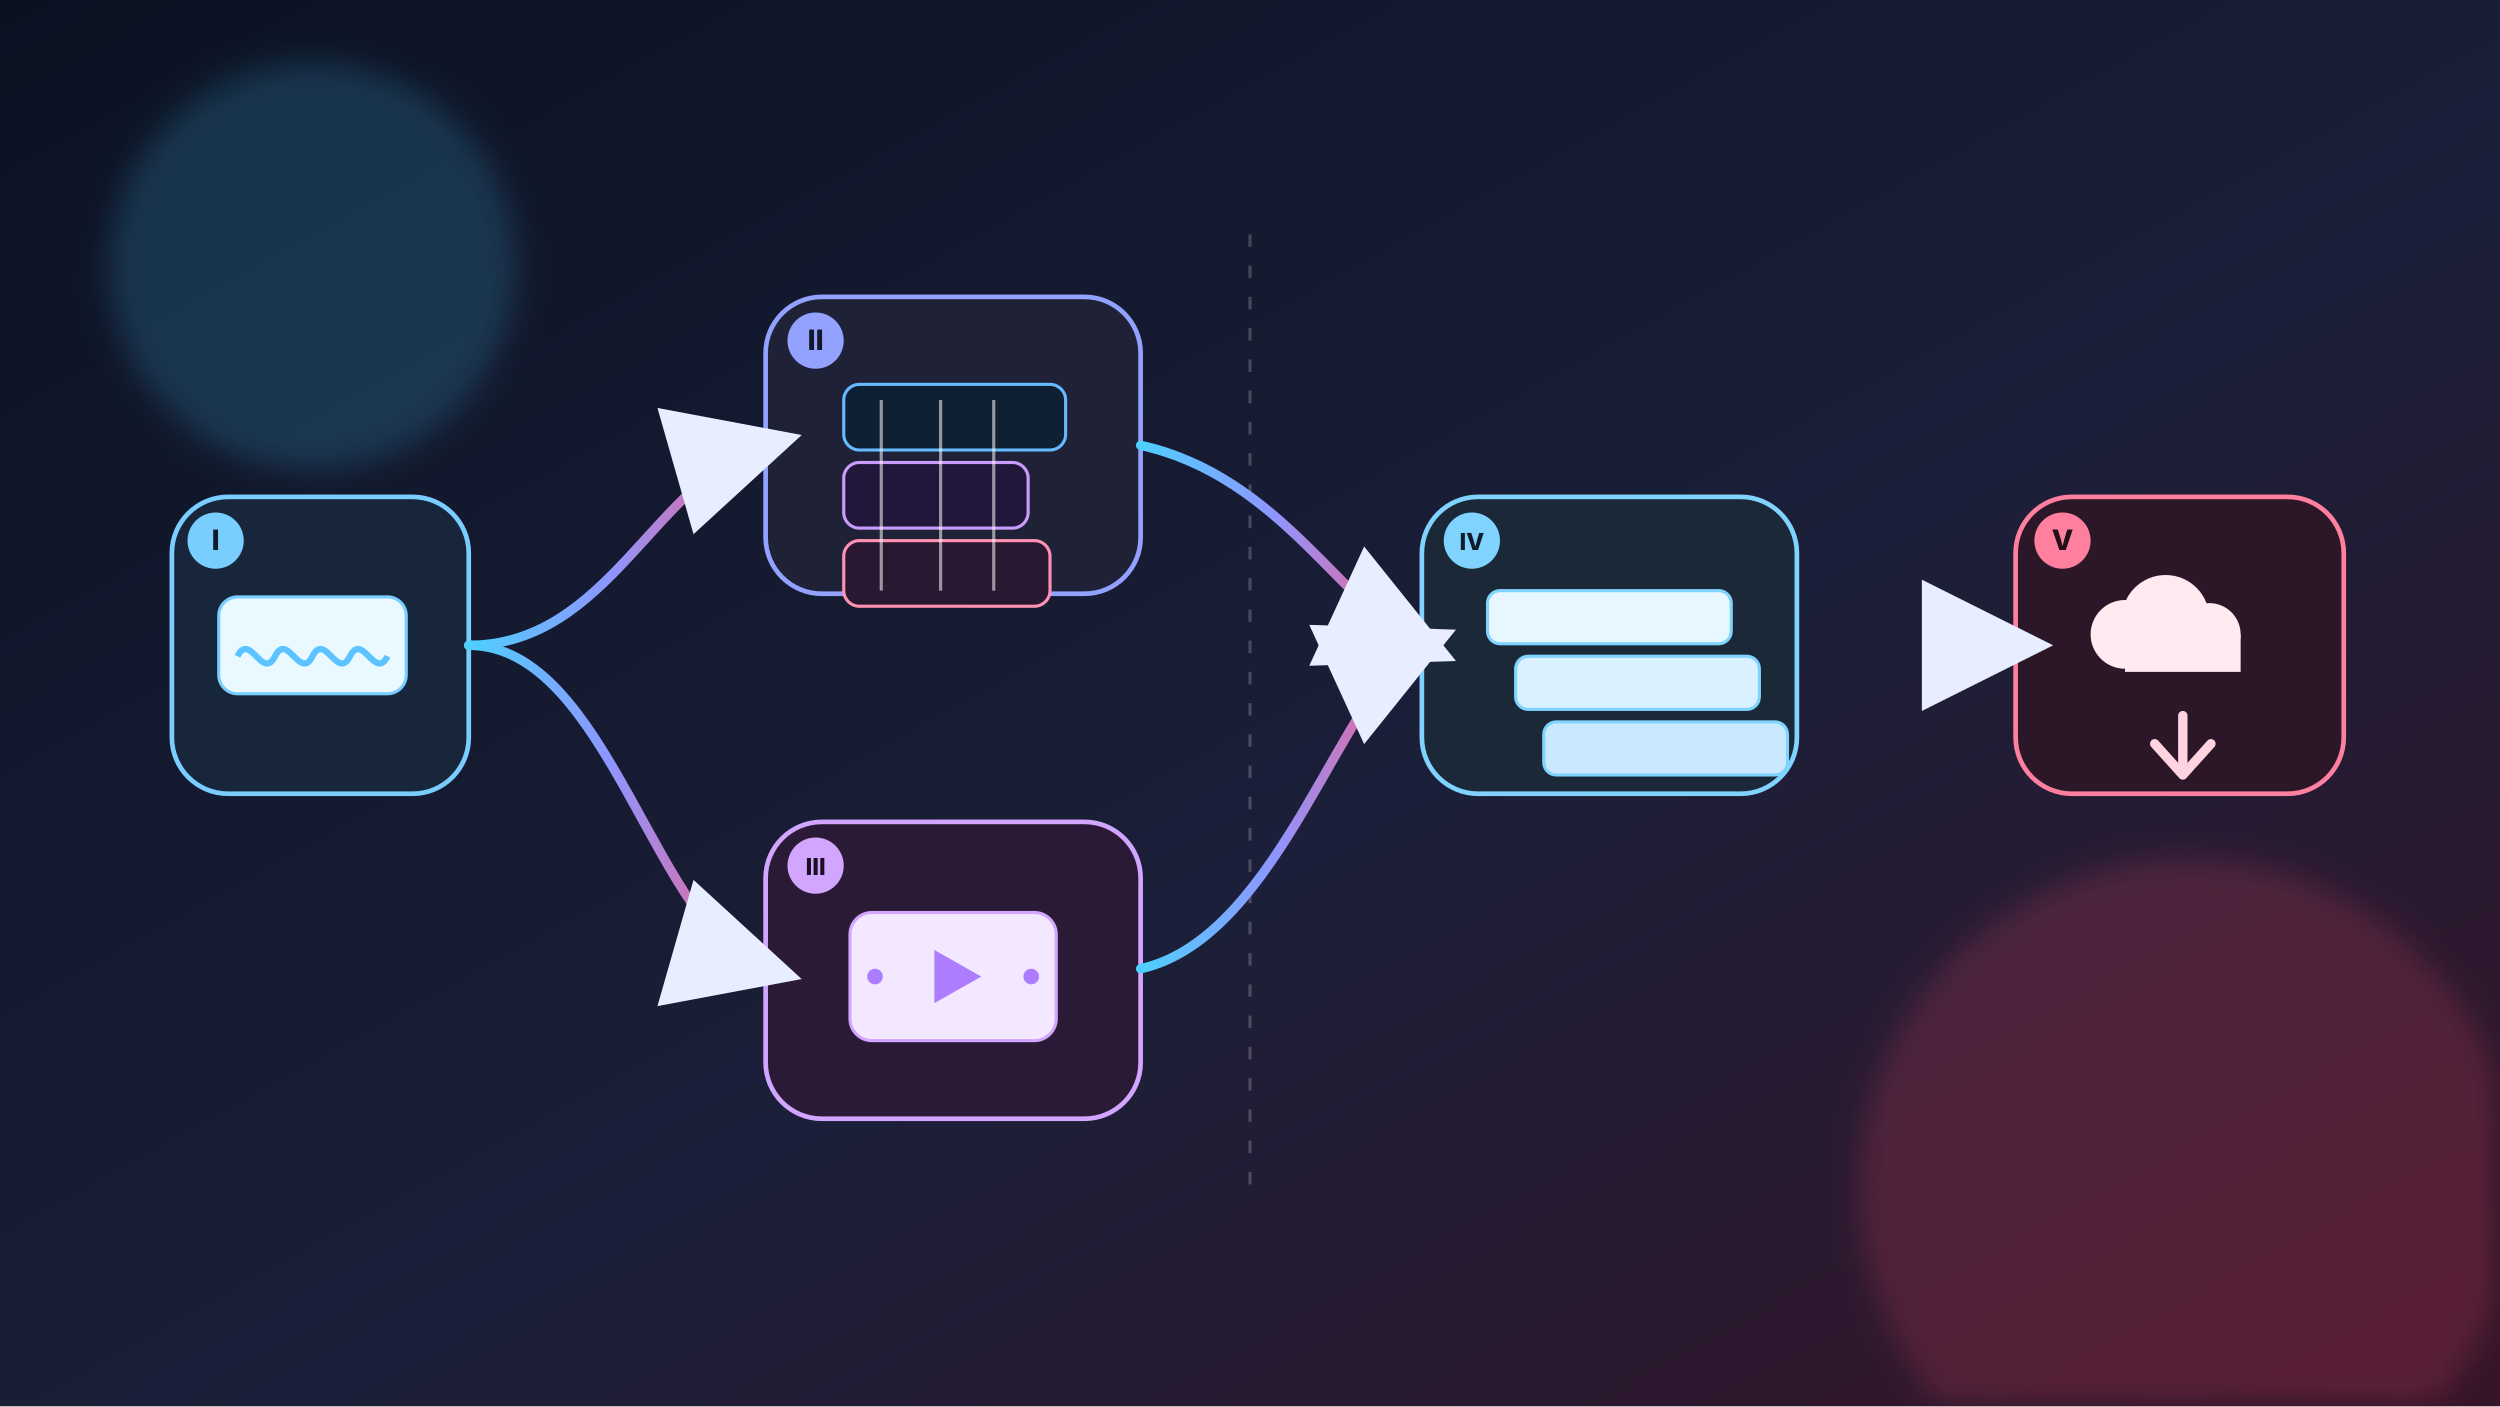
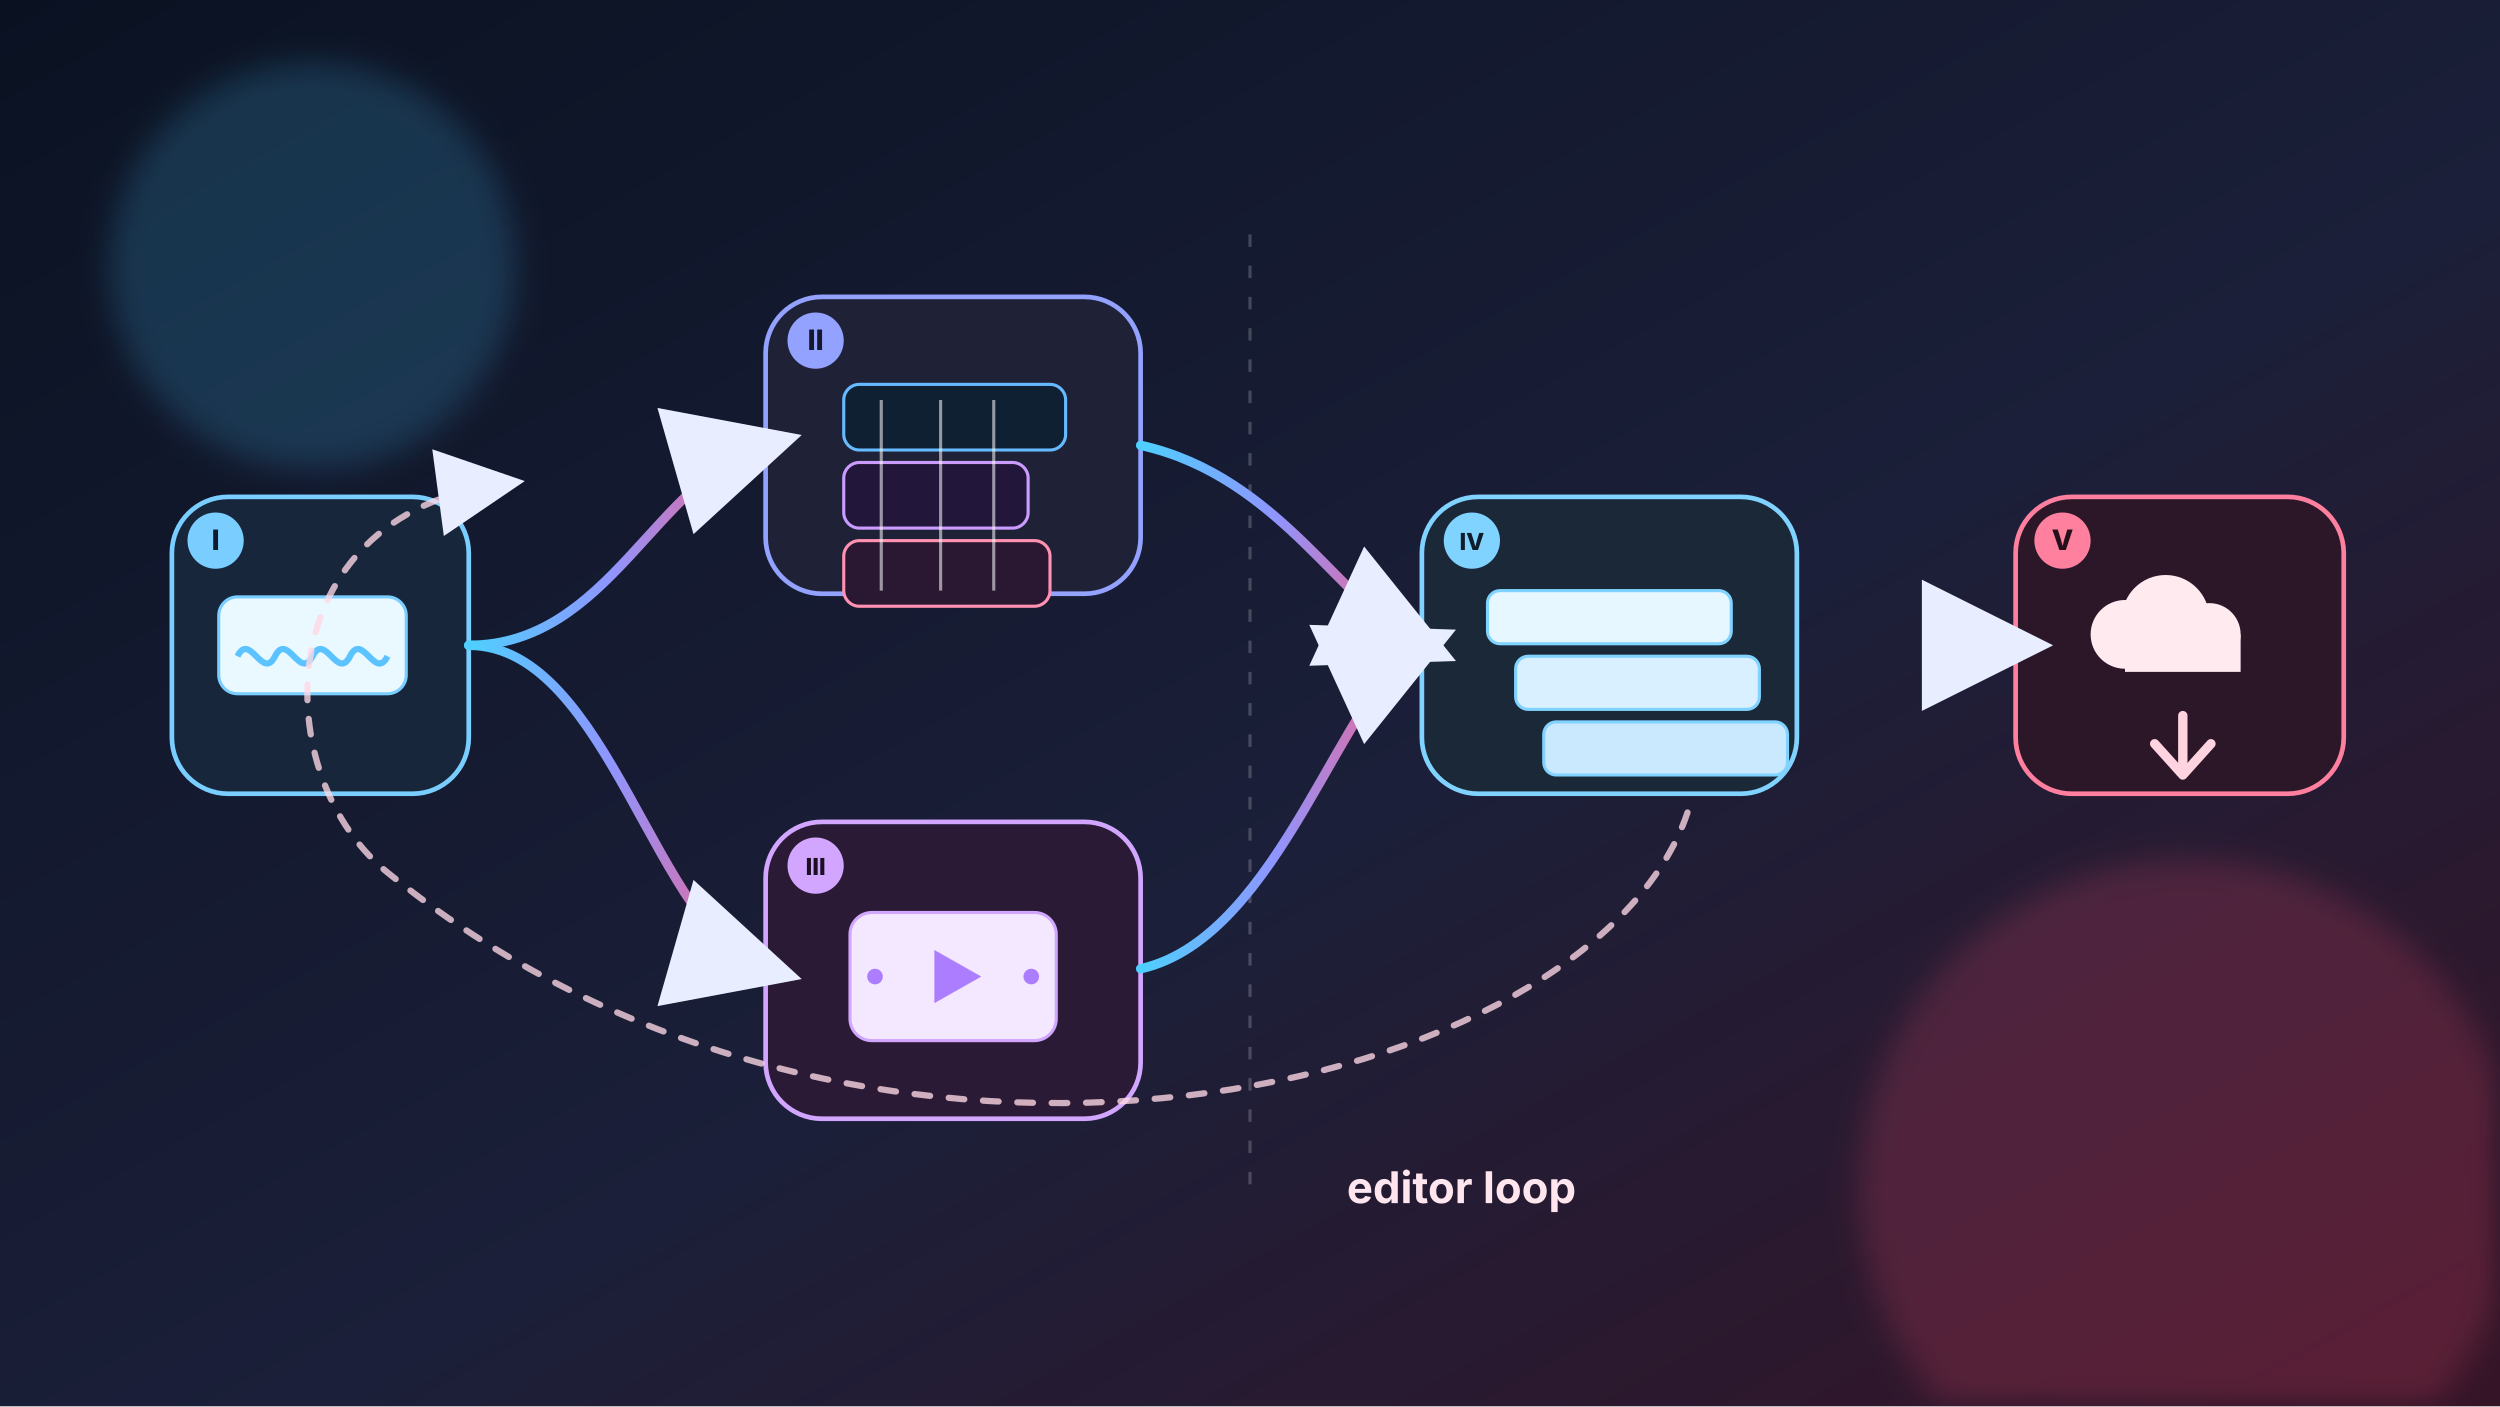
<svg xmlns="http://www.w3.org/2000/svg" width="1600" height="900" viewBox="0 0 1600 900" role="img" aria-labelledby="title desc">
  <defs>
    <linearGradient id="bg" x1="0" y1="0" x2="1" y2="1">
      <stop offset="0%" stop-color="#0a1222" />
      <stop offset="56%" stop-color="#1b1f39" />
      <stop offset="100%" stop-color="#361427" />
    </linearGradient>
    <linearGradient id="line" x1="0" y1="0" x2="1" y2="0">
      <stop offset="0%" stop-color="#4ed0ff" />
      <stop offset="48%" stop-color="#8f95ff" />
      <stop offset="100%" stop-color="#ff5b7d" />
    </linearGradient>
    <filter id="blur" x="-25%" y="-25%" width="150%" height="150%">
      <feGaussianBlur stdDeviation="10" />
    </filter>
    <marker id="arrow" markerWidth="14" markerHeight="14" refX="10" refY="7" orient="auto">
      <path d="M0,0 L14,7 L0,14 z" fill="#e8edff" />
    </marker>
  </defs>
  <rect width="1600" height="900" fill="url(#bg)" />
  <g opacity="0.18" filter="url(#blur)">
    <circle cx="200" cy="170" r="130" fill="#49c6ff" />
    <circle cx="1400" cy="760" r="210" fill="#ff4f72" />
  </g>
  <g fill="none" stroke="#ffffff" stroke-opacity="0.2" stroke-width="2" stroke-dasharray="8 12">
    <line x1="800" y1="150" x2="800" y2="760" />
  </g>
  <g font-family="-apple-system, BlinkMacSystemFont, 'Segoe UI', sans-serif">
    <rect x="110" y="318" width="190" height="190" rx="36" fill="#17263a" stroke="#79ceff" stroke-width="3" />
    <circle cx="138" cy="346" r="18" fill="#79ceff" />
    <text x="138" y="352" text-anchor="middle" font-size="18" font-weight="800" fill="#0f1b2a">I</text>
    <g transform="translate(140 382)">
      <rect x="0" y="0" width="120" height="62" rx="12" fill="#eaf8ff" stroke="#79ceff" stroke-width="2" />
      <path d="M12 38 C20 22, 28 54, 36 38 C44 22, 52 54, 60 38 C68 22, 76 54, 84 38 C92 22, 100 54, 108 38" fill="none" stroke="#5bc3ff" stroke-width="4" />
    </g>
    <rect x="490" y="190" width="240" height="190" rx="36" fill="#1f2237" stroke="#93a1ff" stroke-width="3" />
    <circle cx="522" cy="218" r="18" fill="#93a1ff" />
    <text x="522" y="224" text-anchor="middle" font-size="18" font-weight="800" fill="#15172a">II</text>
    <g transform="translate(540 246)">
      <rect x="0" y="0" width="142" height="42" rx="10" fill="#102033" stroke="#66baff" stroke-width="2" />
      <rect x="0" y="50" width="118" height="42" rx="10" fill="#22173a" stroke="#cb9cff" stroke-width="2" />
      <rect x="0" y="100" width="132" height="42" rx="10" fill="#2a1732" stroke="#ff92b2" stroke-width="2" />
      <line x1="24" y1="10" x2="24" y2="132" stroke="#ffffff" stroke-opacity="0.55" stroke-width="2" />
      <line x1="62" y1="10" x2="62" y2="132" stroke="#ffffff" stroke-opacity="0.55" stroke-width="2" />
      <line x1="96" y1="10" x2="96" y2="132" stroke="#ffffff" stroke-opacity="0.55" stroke-width="2" />
    </g>
    <rect x="490" y="526" width="240" height="190" rx="36" fill="#2b1a35" stroke="#d2a6ff" stroke-width="3" />
    <circle cx="522" cy="554" r="18" fill="#d2a6ff" />
    <text x="522" y="560" text-anchor="middle" font-size="15" font-weight="800" fill="#1a1022">III</text>
    <g transform="translate(544 584)">
      <rect x="0" y="0" width="132" height="82" rx="14" fill="#f3e8ff" stroke="#d2a6ff" stroke-width="2" />
      <polygon points="54,24 54,58 84,41" fill="#ad7dff" />
      <circle cx="16" cy="41" r="5" fill="#ad7dff" />
      <circle cx="116" cy="41" r="5" fill="#ad7dff" />
    </g>
    <rect x="910" y="318" width="240" height="190" rx="36" fill="#1a2838" stroke="#80d2ff" stroke-width="3" />
    <circle cx="942" cy="346" r="18" fill="#80d2ff" />
    <text x="942" y="352" text-anchor="middle" font-size="15" font-weight="800" fill="#0f1c2b">IV</text>
    <g transform="translate(952 378)">
      <rect x="0" y="0" width="156" height="34" rx="8" fill="#e6f7ff" stroke="#80d2ff" stroke-width="2" />
      <rect x="18" y="42" width="156" height="34" rx="8" fill="#d8f0ff" stroke="#80d2ff" stroke-width="2" />
      <rect x="36" y="84" width="156" height="34" rx="8" fill="#cae9ff" stroke="#80d2ff" stroke-width="2" />
    </g>
    <rect x="1290" y="318" width="210" height="190" rx="36" fill="#2b1727" stroke="#ff7f9f" stroke-width="3" />
    <circle cx="1320" cy="346" r="18" fill="#ff7f9f" />
    <text x="1320" y="352" text-anchor="middle" font-size="18" font-weight="800" fill="#240f1a">V</text>
    <g transform="translate(1326 372)">
      <circle cx="34" cy="34" r="22" fill="#ffeaf0" />
      <circle cx="60" cy="24" r="28" fill="#ffeaf0" />
      <circle cx="88" cy="34" r="20" fill="#ffeaf0" />
      <rect x="34" y="34" width="74" height="24" fill="#ffeaf0" />
      <path d="M71 86 L71 122" stroke="#ffd3df" stroke-width="6" stroke-linecap="round" />
      <path d="M53 104 L71 124 L89 104" fill="none" stroke="#ffd3df" stroke-width="6" stroke-linecap="round" stroke-linejoin="round" />
    </g>
  </g>
  <g stroke="url(#line)" stroke-width="6" fill="none" marker-end="url(#arrow)" stroke-linecap="round">
    <path d="M300 413 C390 413, 420 305, 490 285" />
    <path d="M300 413 C390 413, 420 600, 490 620" />
    <path d="M730 285 C820 305, 860 390, 910 413" />
    <path d="M730 620 C820 600, 860 436, 910 413" />
    <path d="M1150 413 L1290 413" />
  </g>
+   <g stroke="#ffd8e5" stroke-opacity="0.78" stroke-width="4" fill="none" marker-end="url(#arrow)" stroke-linecap="round" stroke-dasharray="10 12">
+     <path d="M1080 520 C1020 700, 560 810, 250 560 C170 498, 170 330, 320 310" />
+   </g>
+   <text x="862" y="770" font-family="-apple-system, BlinkMacSystemFont, 'Segoe UI', sans-serif" font-size="28" font-weight="700" fill="#ffe5ee">editor loop</text>
</svg>
